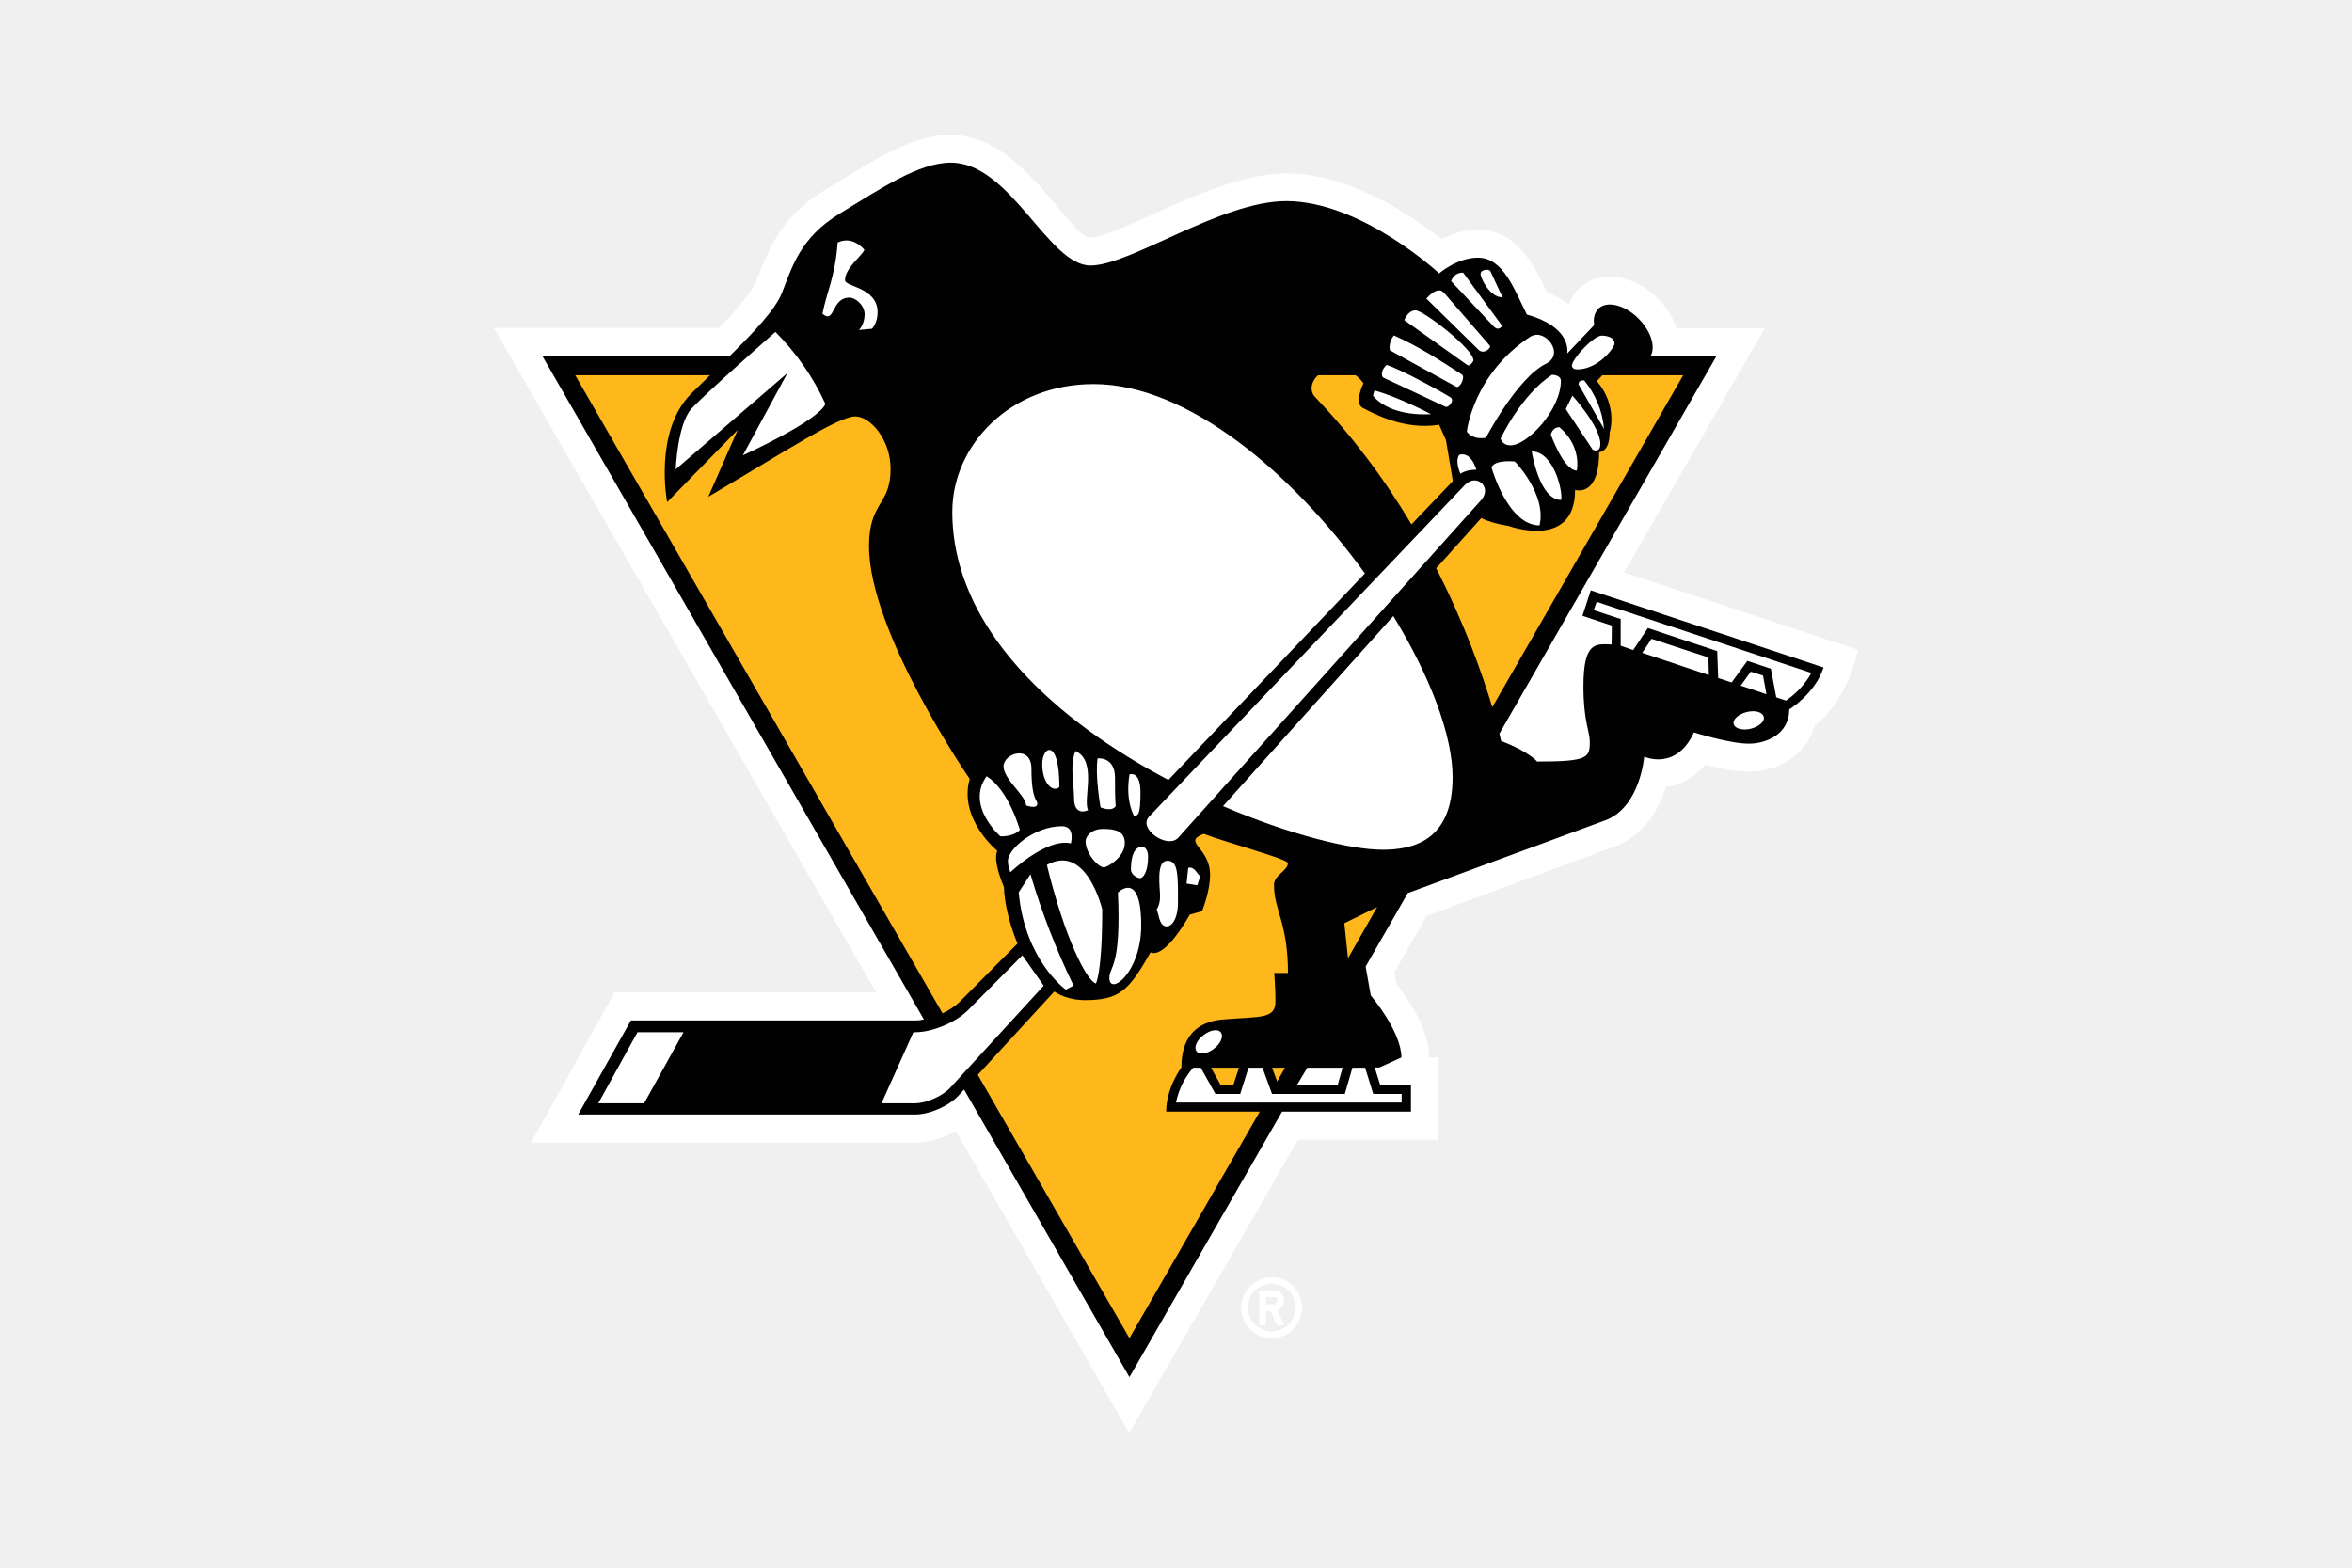
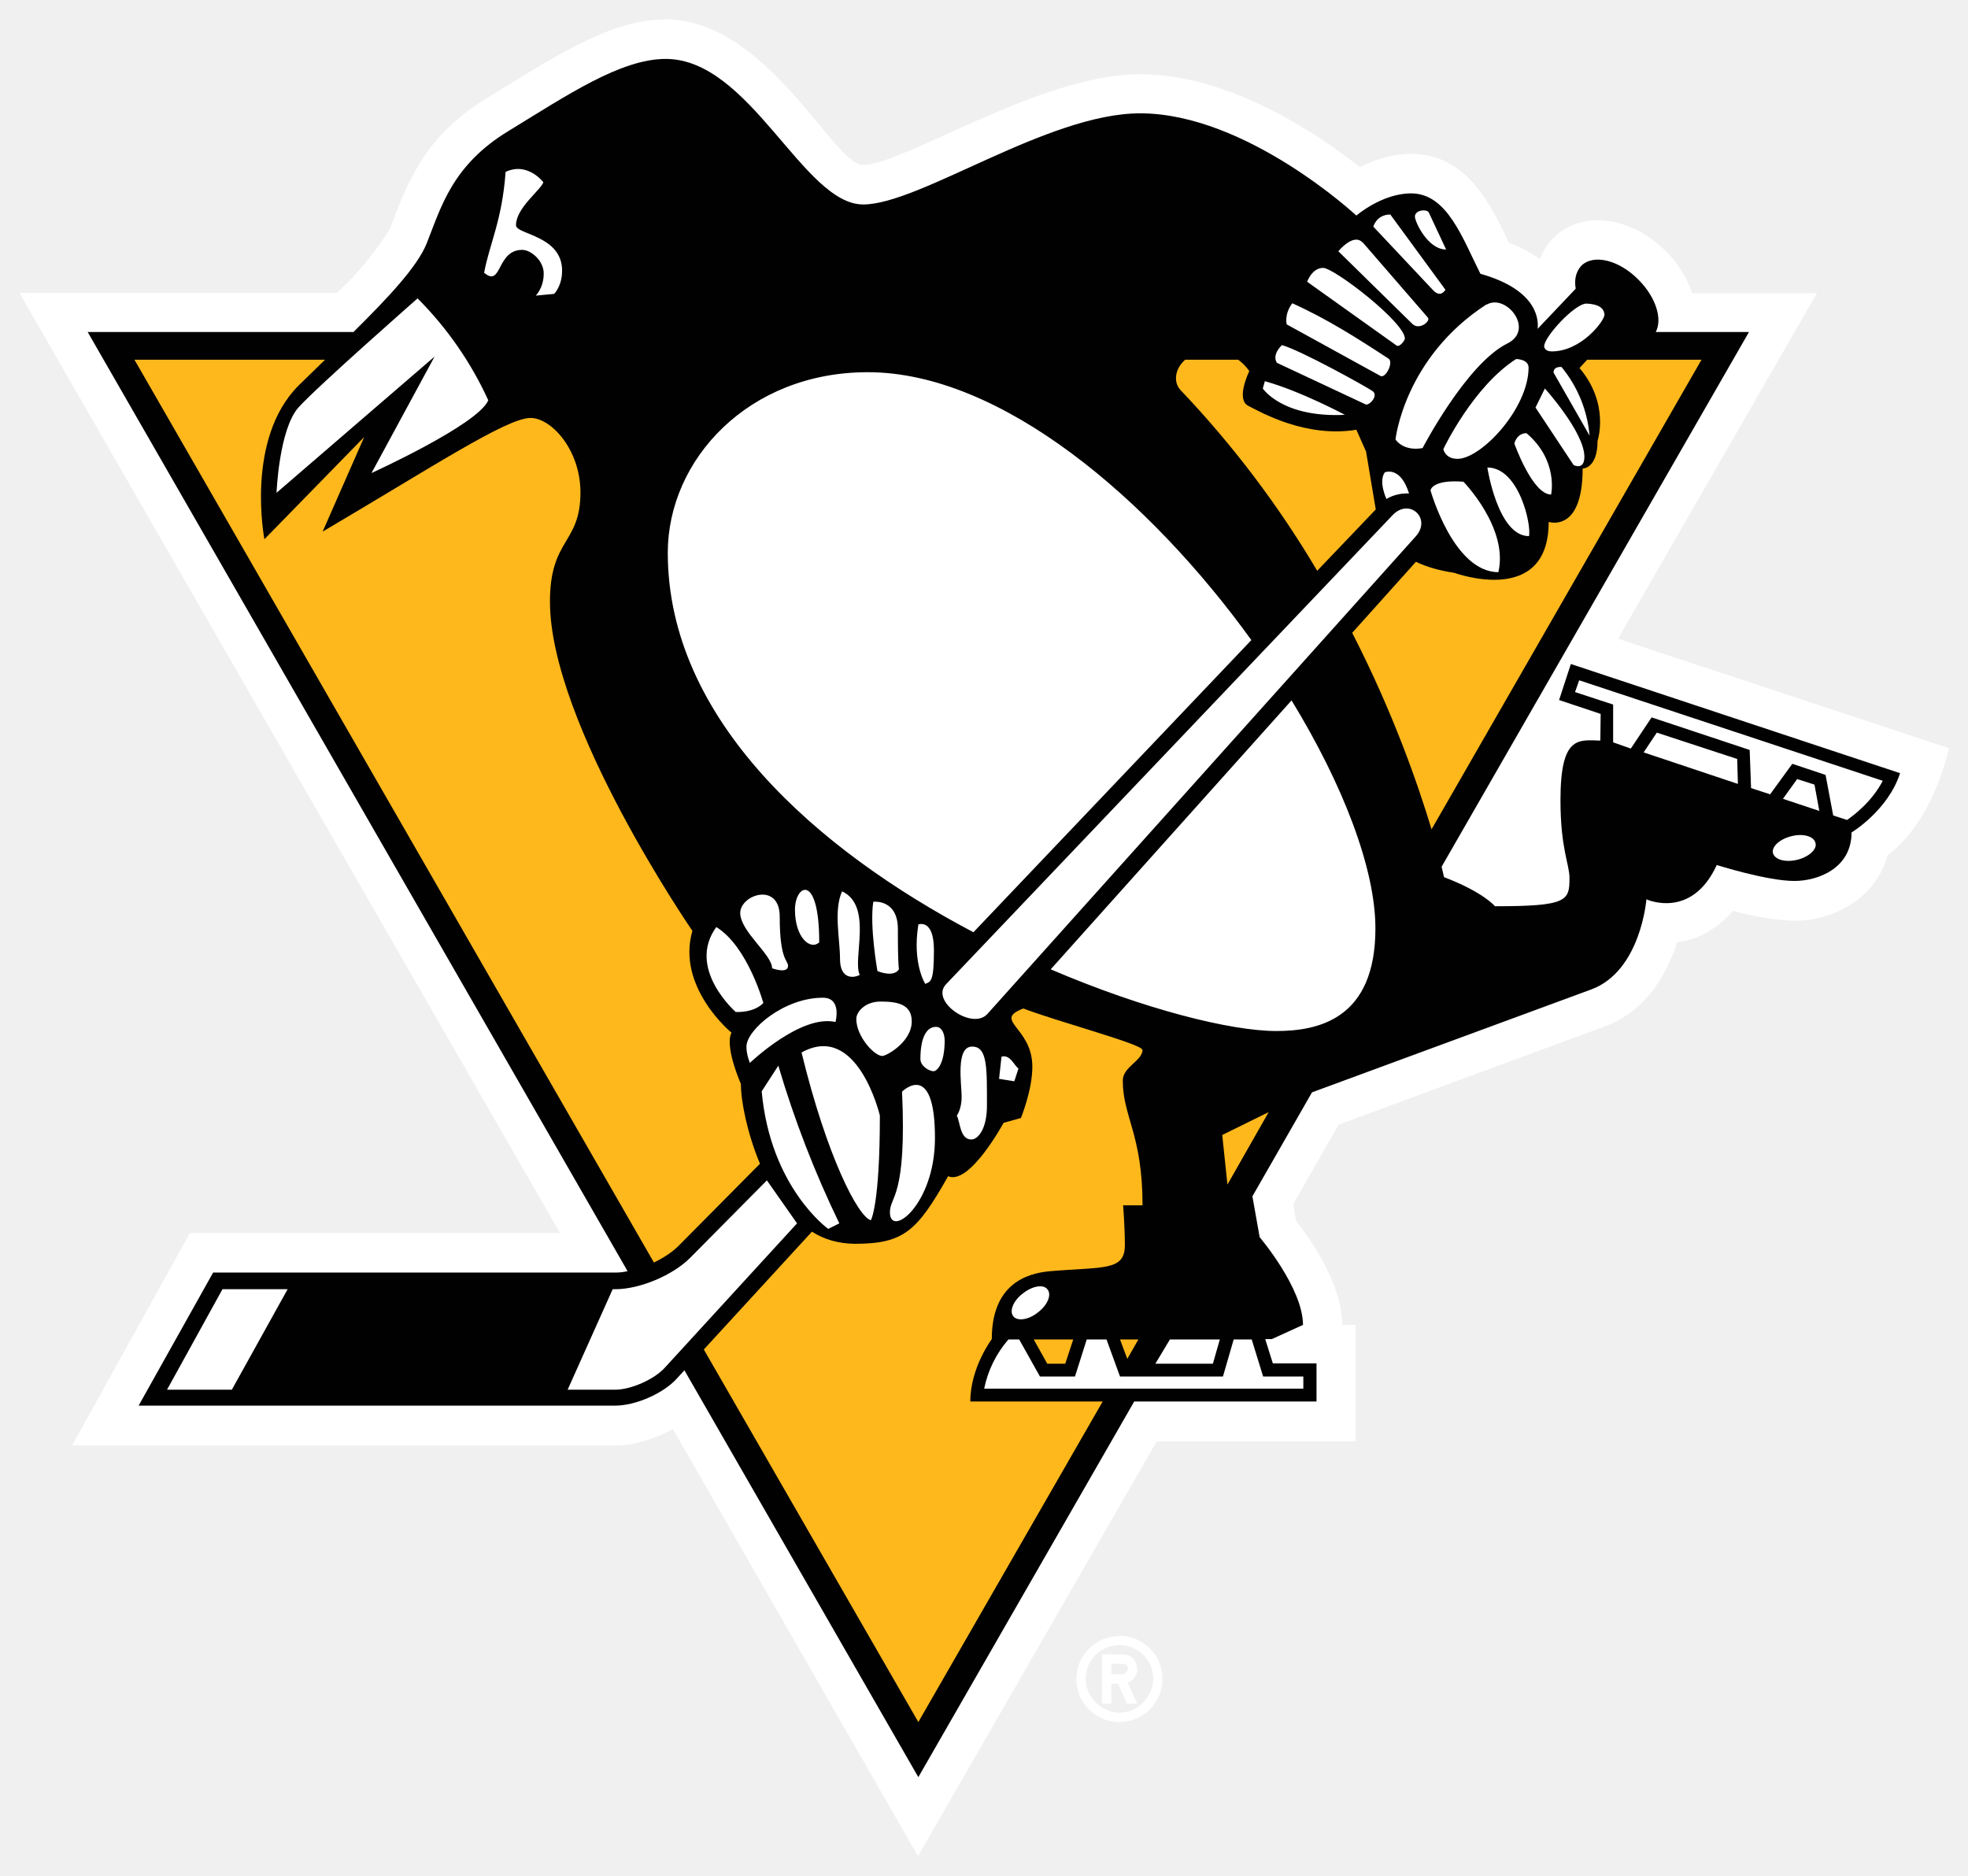
- <svg xmlns="http://www.w3.org/2000/svg" viewBox="0 0 960 640">
+ <svg xmlns="http://www.w3.org/2000/svg" viewBox="196.0 49.4 567.9 541.1">
  <path fill="#fff" d="M519 521.5a12.4 12.4 0 1 0 0 24.8 12.4 12.4 0 0 0 0-24.9m0 22.2a10 10 0 0 1-9.7-9.7 9.7 9.7 0 0 1 9.8-9.8 9.7 9.7 0 0 1 9.7 9.8 10 10 0 0 1-9.7 9.7m5-12.6a4 4 0 0 0-1.1-3 4 4 0 0 0-3-1.2h-6V541h2.7v-5.8h1.9l2.6 5.8h3l-2.8-6a4 4 0 0 0 2-1.6q.8-1 .8-2.4m-4.2 1.5h-3.3v-3h3.3q1.3 0 1.5 1.5a2 2 0 0 1-1.5 1.5" />
  <path fill="#fff" d="M720.3 134h-36a31 31 0 0 0-7.5-12c-10.4-10.4-24.4-12-32.5-4a17 17 0 0 0-3.9 6.2 41 41 0 0 0-9-4.8c-5-10.6-12.1-25.6-28.1-25.6-5.8 0-10.9 1.8-14.9 3.8-11.8-9.3-37.4-26.8-63.5-26.8-28.6 0-68.3 26.2-79.9 26.2-8.5 0-27.5-42-57-42-15.9 0-32 10.8-51 22.4-18.3 11-23.2 24.1-28.5 38a86 86 0 0 1-15.3 18.5h-91.6l156 271.3H250.8l-34 61.3h156.7c5.4 0 11.4-1.9 16.7-4.7L460.9 585l68.9-119.7h57.4v-33.6h-3.9c0-11.7-8.9-24.4-13.3-30l-.8-4.9 13.1-22.9 76.7-28.3c12.5-4.6 18.2-15.7 21-24.4 0 0 8.4-.1 16.1-9a78 78 0 0 0 17.6 2.9c11.6 0 23.8-6.7 27-19 0 0 12.2-7.6 17.7-30.8l-95.5-31.6z" />
  <path fill="#010101" d="m645.9 251.4 12 4-.1 7.7c-6.4-.2-11.5-1.4-11.5 17.2 0 14 2.6 18.5 2.6 22.4 0 6.6-.5 8.2-21.5 8.2 0 0-3.2-4-14.7-8.4l-.7-3 88.7-154.3h-26.9c2-3.8 0-10.1-5-15.1-5.6-5.7-13-7.5-16.5-4q-2.3 2.6-1.6 6.6l-11 11.6c.2-1.7.9-11-16.5-15.9-5.2-10.3-9.6-23.2-20-23.2-8.4 0-15.8 6.4-15.8 6.4S555.7 82.1 525 82.1c-26.7 0-63.6 26.3-79.9 26.3-17.3 0-32.6-42-57-42-13 0-28.5 10.5-45.2 20.7-16.6 10-19.7 22.4-23.8 32.6-2.7 6.7-11.2 15.7-21.1 25.5h-76.7l155.8 271q-1.8.4-3.4.4H257.5L236 455h137.5c5.9 0 13.9-3.5 17.8-7.8l2.2-2.4L461 562.2l62.3-108.4h52.6v-11h-12.6l-2.2-7h1.9l9-4.1c0-10.6-12.5-25.3-12.5-25.3l-2.1-11.8 17.2-30 80.6-29.7c14.3-5.3 15.9-26 15.9-26s13 6 20.3-9.9c0 0 14.5 4.6 22.4 4.6 6.9 0 16.5-3.7 16.5-14 0 0 10.5-6.3 14-17.1l-95-31.5zm7.9-114.4q5 .2 5.2 3.2c0 1.8-6.7 10.6-15.2 10.6-1.8 0-2.2-1-2.2-1.5 0-2.7 8.8-12.3 12.2-12.3m-7.2 18.3a36 36 0 0 1 8.1 19.8l-10.4-18.2c0-1.9 2.3-1.6 2.3-1.6m-4.8 6.2s11.4 12.6 11.4 19.7c0 4-3.1 2.4-3.1 2.4l-11-16.6zm1.8 30.6c-5.4 0-10.6-14.7-10.6-14.7s.6-3 3.5-3c9.3 7.9 7.1 17.7 7.1 17.7m-18.4-7.8c9.2 0 12.8 16.8 12 19.8-9 0-12-19.8-12-19.8m3.2 30.2c-13 0-19.6-23.6-19.6-23.6s.3-3.2 9.5-2.5c0 0 13 13.3 10.1 26m8.7-59c0 11.9-13.7 26.4-20.5 26.4-3.6 0-4.1-2.8-4.1-2.8s8.5-18 21-26c0 0 3.6 0 3.6 2.5M625 137.3c5.6-3.3 14 7.2 6 11.2-11.8 5.8-24.5 30.2-24.5 30.2-5.7 1-7.8-2.5-7.8-2.5s2.5-23.6 26.3-39M481 341.9c-4.3 5-16.7-3.6-12-8.5l129-135.5c4.8-4.8 11.1 1.1 6.6 6.2zm8.9 15.8-1.2 3.7-4.4-.7.7-6.4c2.6-.7 3.7 2.7 4.9 3.4m-13.3-6.3c4.4 0 4.2 6.4 4.2 17 0 7-2.7 9.8-4.5 9.8-3.3 0-3.2-5-4.2-6.9 0 0 1.4-1.8 1.4-5.4s-1.8-14.5 3-14.5m-60.2-12.6c-2.9 3-8 2.6-8 2.6s-14.3-12.5-5.6-24.5c9.1 5.6 13.6 22 13.6 22m-6.7-26c0-5.4 11.4-9.1 11.4 1 0 12.7 2.4 12.5 2.4 14.2 0 2.4-4.6.7-4.6.7 0-4-9.2-10.6-9.2-16m23.9 24.5c5.5 0 3.6 7 3.6 7-10-2.3-24.7 11.8-24.7 11.8s-1-2.2-1-4.7c0-4.8 10.8-14.1 22-14.1m-8-25.4c0-7.3 7-10.8 7 9.4-2.5 2.4-7-1.3-7-9.4m-4.8 45a297 297 0 0 0 17.6 45.5L435 404s-16.7-11.9-19.2-39.7zm6.7-3.8c16.2-9 22.6 18.2 22.6 18.2 0 26-2.6 30.2-2.6 30.2-3.7-1-12.7-18.4-20-48.4m16.8-22.4c-1.8 1-5.7 1.3-5.7-4.6 0-5.7-1.9-14 .6-19.5 9 4.2 2.9 19.7 5.1 24.1m-1 12.7c0-2 2.5-5 7-5 4.7 0 9 .7 9 5.7 0 6-7.3 10-8.5 10-2.3 0-7.5-5.6-7.5-10.7m5-33.8s7-.8 7 7.9c0 3.4 0 9.1.3 11.6-1.6 2.5-6.2.5-6.2.5s-2.3-12.9-1.2-20m8.3 54.8s9.5-9.5 9.5 13.4c0 19.3-13 29-13 21.4 0-4.7 4.9-4.1 3.5-34.8m4.6-48.2s4.6-2 4.6 7.4-1 9-2.5 9.7c0 0-3.8-5.9-2-17m4.4 42.2c-1.3 0-3.8-1.5-3.8-3.5 0-5.9 1.6-9.3 4.5-9.3 1.7 0 2.5 2 2.5 4 0 6.6-2.2 8.8-3.2 8.8m130.2-172.8s4.5-2 7 6.1c-4-.2-6.5 1.6-6.5 1.6s-2.4-5-.5-7.7m12.7-75 5 10.7c-5.3 0-9-8-9-9.5 0-2 3.5-2.2 4-1.2m-11.1.6 15.9 21.7s-1.3 2.5-3.5.2l-17.3-18.4s.9-3.5 4.9-3.5m-8 8L608 141c1 1-2.4 3.8-4.4 1.9l-21.4-21s4.4-5.4 7-2.5m-11.4 7.3c3.2 0 23.6 15.7 23.6 20.4 0 .5-1.5 2.6-2.4 2l-25.8-18.4s1.4-4 4.6-4m-8.9 10.2c10 4.5 18.8 10.1 27.8 16 1.5 1-.8 5.7-2.3 5L567.3 143s-.8-3 1.7-6.2m-3 12.2c5.5 1.6 23.6 11.6 26 13.2 2 1.3-.9 4.3-1.9 3.9l-25.6-12s-1.7-2 1.4-5.1m-4.9 10.4c10.2 2.8 23.1 9.7 23.1 9.7-18.1.9-23.7-7.6-23.7-7.6zm-114.6-2.6c38.6 0 81.4 36.7 110.7 77.3l-80.2 84.3c-44.8-23.6-88.2-61.2-88.2-109.5 0-26.8 23.2-52.1 57.7-52.1M341.9 99c6.4-3 10.9 3 10.9 3-.9 2.4-7.9 7.4-7.9 12.4 0 2.7 13.3 2.9 13.3 13.1 0 4.5-2.3 6.7-2.3 6.7l-5.3.5s2.3-2.2 2.3-6.4c0-3.7-3.7-6.8-6.2-6.8-7.5 0-5.8 11-11 6.6 1.6-8.5 5.2-15.1 6.2-29.1m-25.4 36.5a101 101 0 0 1 20.4 29.4c-2.9 7-33.7 21-33.7 21l18.2-33.6-45.6 39.3s.7-18.2 6.3-24.6c5.6-6.2 34.4-31.5 34.4-31.5m-53.6 314.9h-18.7l16-29H279zm124.9-6.3c-3 3.3-9.7 6.3-14.3 6.3h-13.7l13-29h.8c7 0 16.5-4 21.5-9l22.2-22.4 8.7 12.4zm145.8-8.2H548l-2 7h-16.6zm-45.2-6.7c-1.2-1.5 0-4.5 2.8-6.6 2.8-2.2 6-2.7 7.1-1.1 1.2 1.5 0 4.5-2.8 6.6-2.7 2.2-6 2.6-7.1 1.1m72.1 17.4h11.6v3.5H480a31 31 0 0 1 7-14.2h3.1l6 10.7h10.1l3.4-10.7h5.7l3.9 10.7h29.7l3.1-10.7h5.2zm3.8-99.7c-13.1 0-38-6.2-65.1-17.8l69.5-77.6c14.9 24.4 24.2 48.6 24.2 65.8 0 26.2-16.5 29.6-28.6 29.6m106-80.4 3.8-5.7 23.2 7.6.2 7.2zm44.3 31c-3.4.8-6.5 0-7-2-.4-1.8 2-4 5.3-4.8 3.4-.9 6.6 0 7 2 .5 1.8-2 4-5.3 4.8m-4.1-17.6 4.1-5.7 5 1.6 1.4 7.6zm-58.8-34.2 87.6 29c-3.1 6-8.4 10-10.3 11.3l-4-1.3-2.2-11.7-9.6-3.2-6.4 8.8-5.5-1.8-.4-11-28.3-9.4-6 9-5.1-1.8v-10.9l-11-3.6z" />
  <path fill="#ffb81c" d="M409.8 362.2c-5-12-2.7-14.8-2.7-14.8s-16-13.1-11.3-29.4c0 0-41.1-59.7-41.1-95 0-18.3 8.8-16.6 8.8-31.5 0-12.3-8.4-21.5-14.4-21.5-6.9 0-28.4 14.2-60 32.8l12-27.3-28.8 29.5s-5.6-28.8 9.8-44.3l7.7-7.5h-55l149.9 260.5c2.7-1.3 5.3-3 7-4.7l23.6-23.8c-3.7-8.9-5.5-18-5.5-23m180.4-182.5-2.8-6.3c-14.5 2.4-27.5-5-31.2-6.9s.3-10 .3-10-1-1.7-3.2-3.3H538c-2.9 2.5-3.6 6.5-1.2 8.9a289 289 0 0 1 39.3 52l16.9-17.7zm61.6-24.1c8.8 10.4 5.2 21 5.2 21 0 8.1-4.3 8-4.3 8 0 18.7-9.8 15.4-9.8 15.4 0 24.7-27.2 14.7-27.2 14.7q-6.6-1-11.1-3.2L586.2 232c11.9 23.2 19 43.8 22.9 56.7L687 153.2h-33zM525.6 352.3c0-1.6-24.7-8.2-34.3-11.9-9 3.5 2.6 5.3 2.6 16.8 0 6.8-3.3 14.8-3.3 14.8l-5 1.4s-9.8 18.1-16 15.4c-9 15.9-12.8 19.5-27 19.5q-7-.1-12.3-3.5l-31.2 34L461 546.3l53.2-92.5H476c0-9.8 6.2-18 6.2-18 0-15.6 9.7-19 16.9-19.6 15.3-1.3 21.5 0 21.5-7.5 0-5.2-.5-11.5-.5-11.5h5.6c0-20.5-5.7-25.5-5.7-36 0-4 5.7-5.7 5.7-8.9m-4.4 89.2 3.2-5.6h-5.3z" />
  <path fill="#ffb81c" d="M498.2 442.9h5.2l2.3-7h-11.4zm52-51.7 11.9-20.9-13.4 6.6z" />
</svg>
